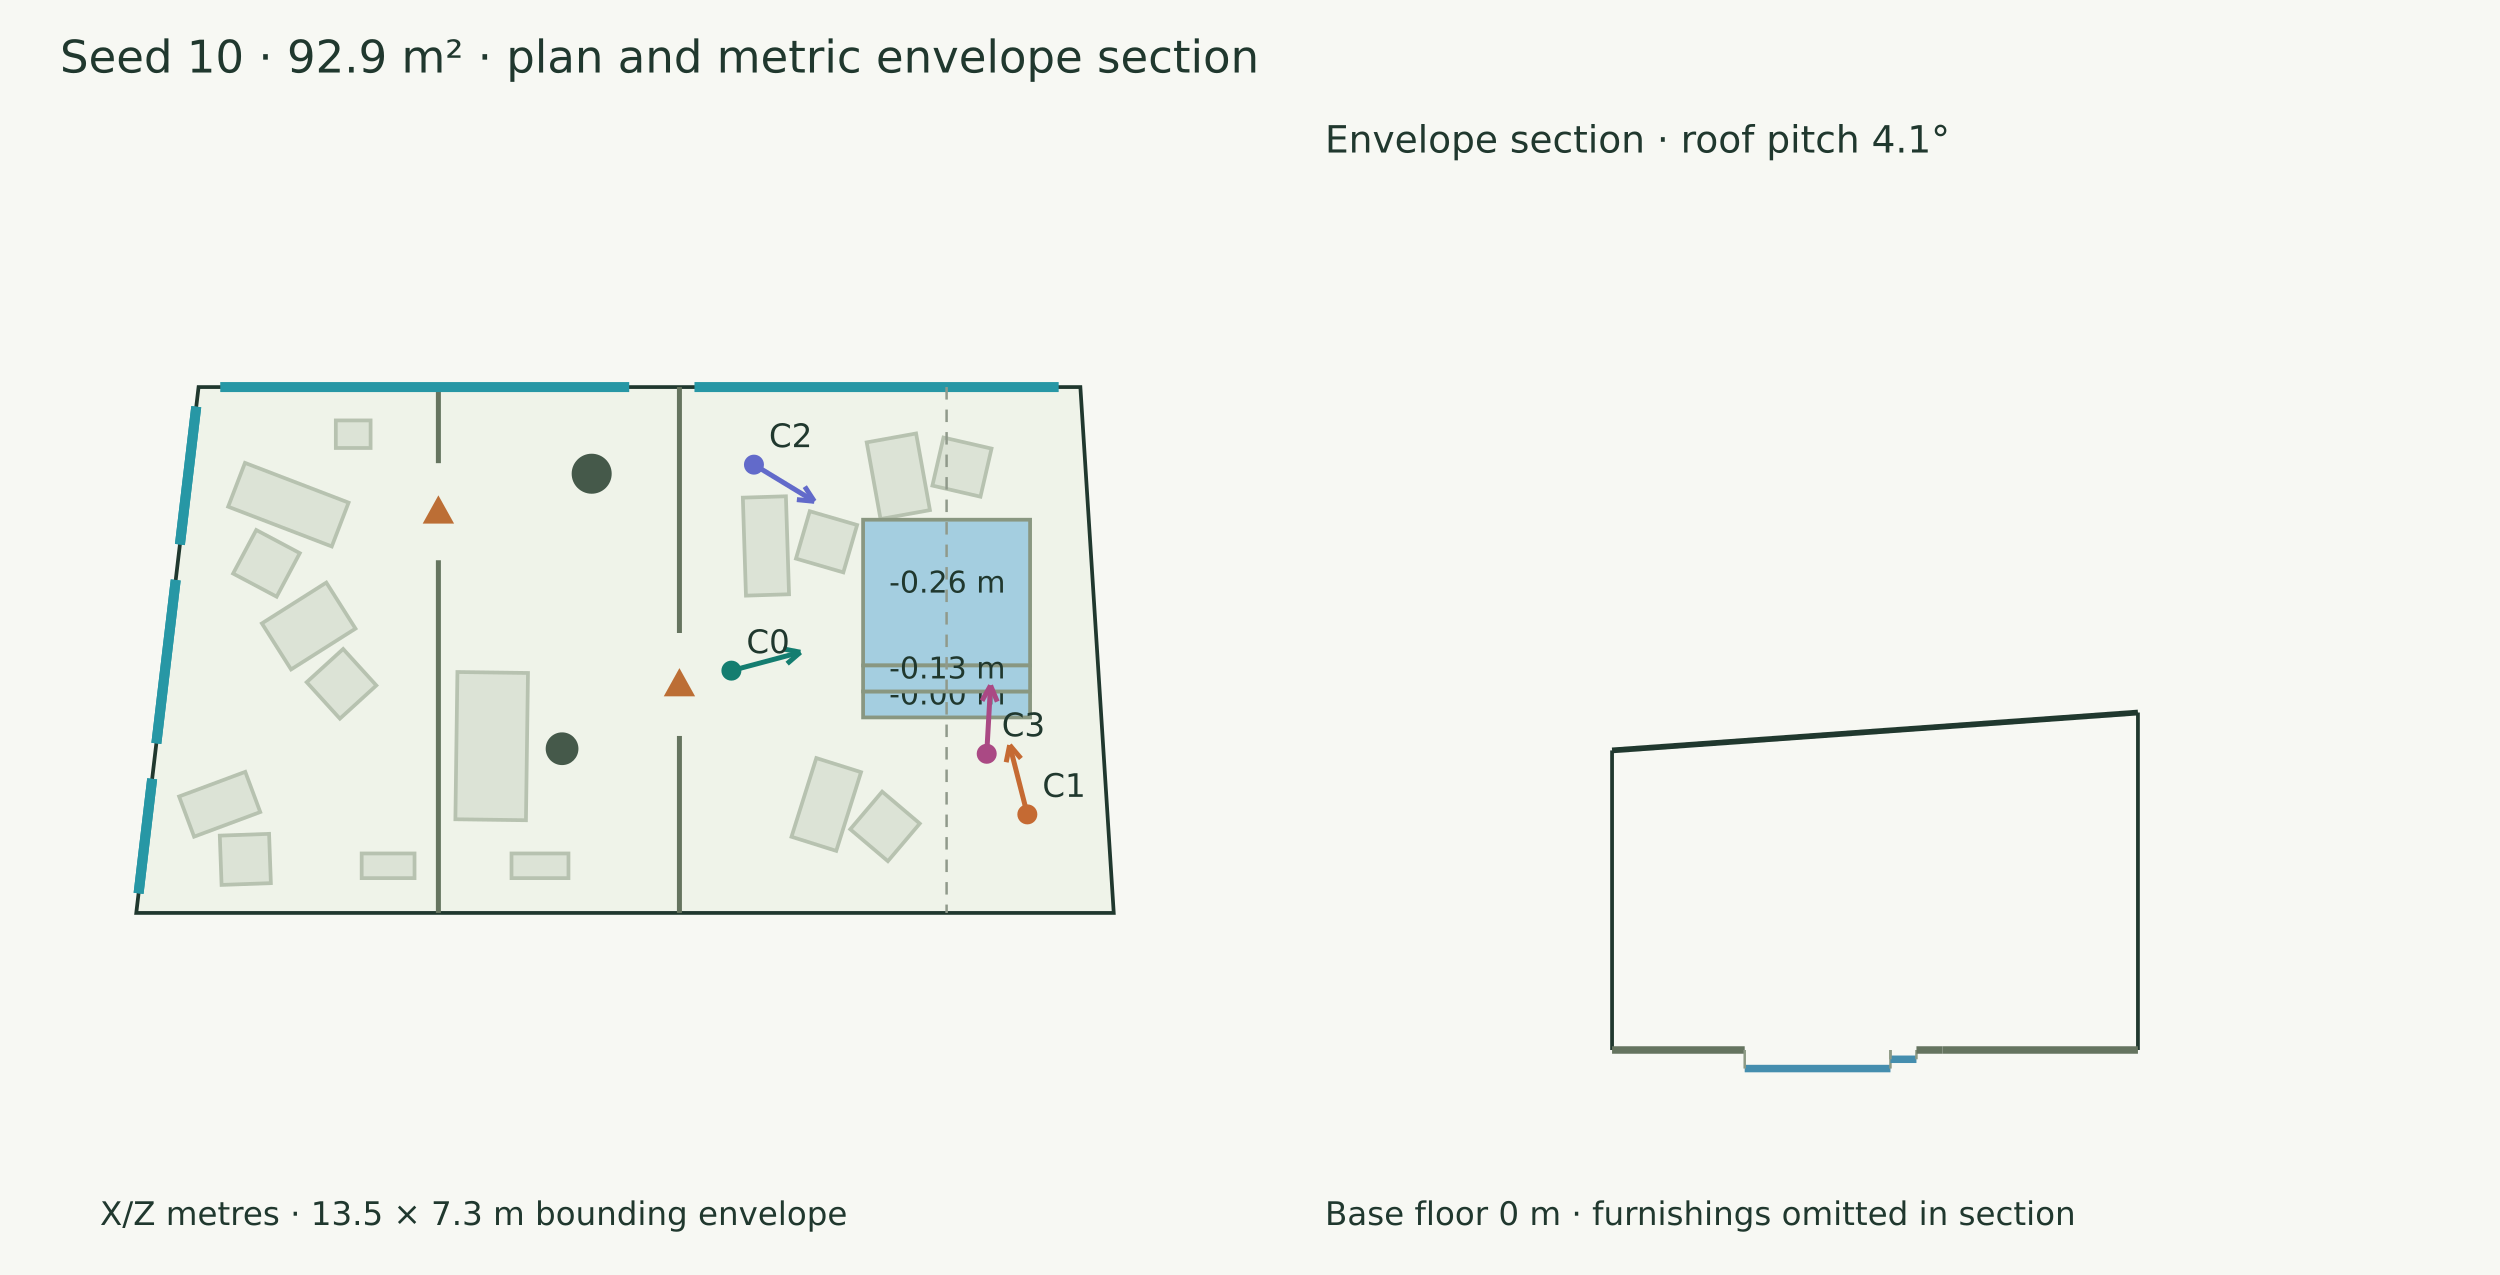
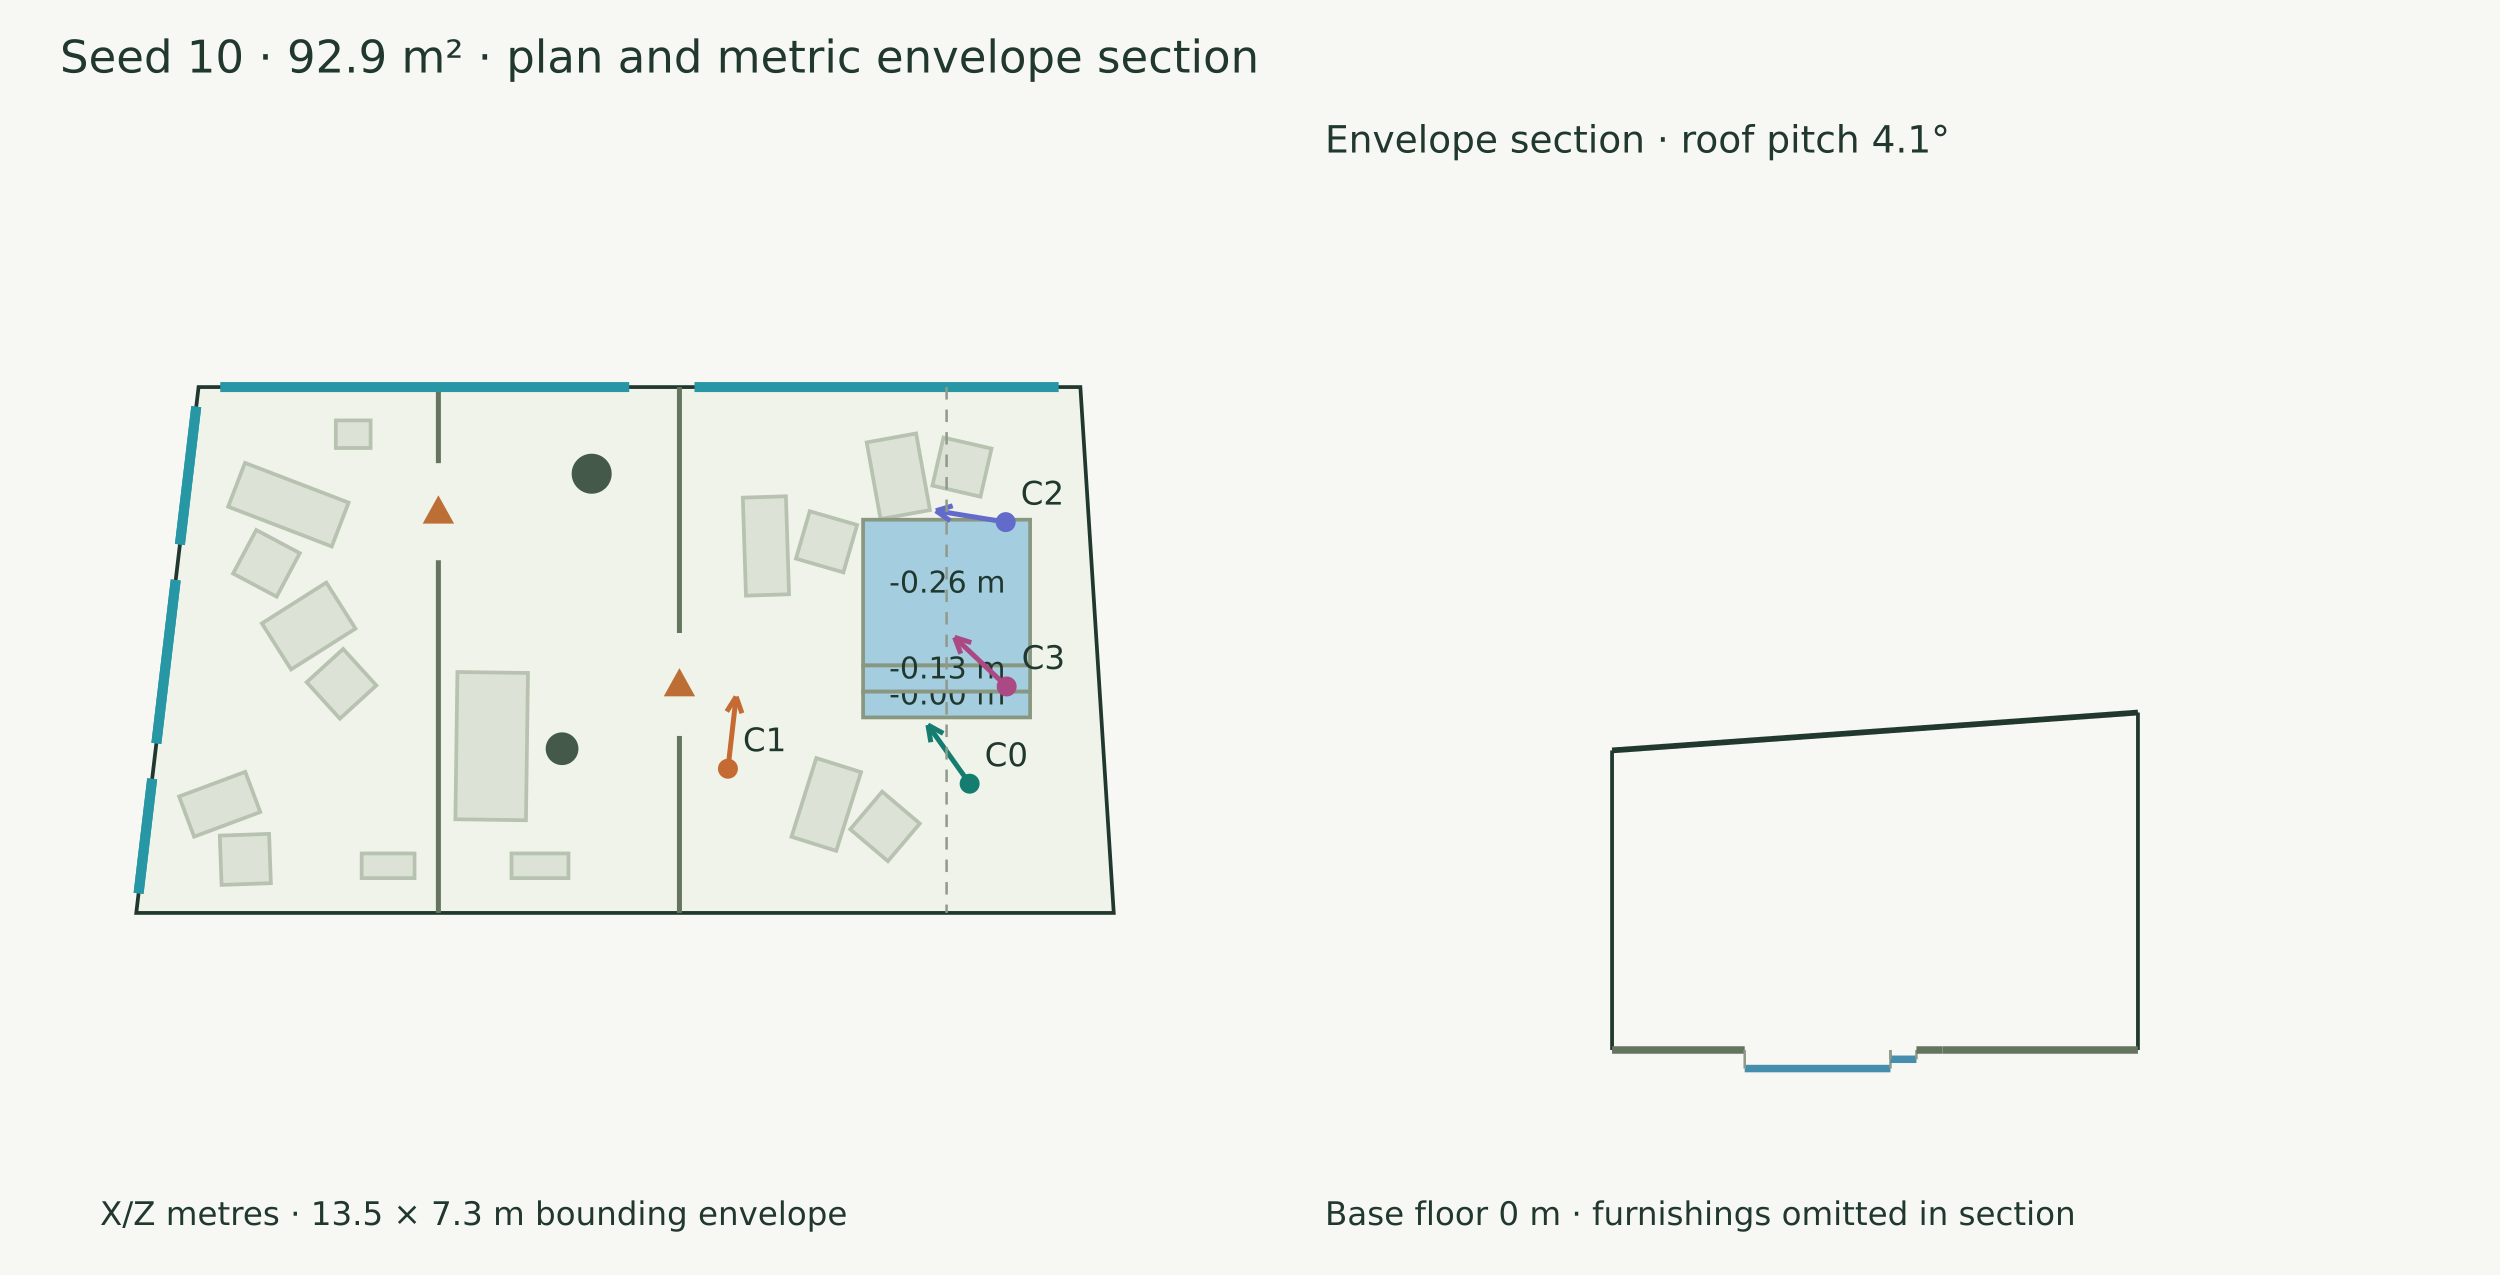
<svg xmlns="http://www.w3.org/2000/svg" width="1000" height="510" viewBox="0 0 1000 510">
  <rect width="100%" height="100%" fill="#f7f8f3" />
  <g font-family="DejaVu Sans" fill="#20382e">
    <text x="24.000" y="29.000" font-size="18">Seed 10 · 92.9 m² · plan and metric envelope section</text>
    <polygon points="79.430,154.825 432.144,154.825 445.494,365.175 54.506,365.175" fill="#eff3e9" stroke="#20382e" stroke-width="1.5" />
    <polygon points="104.756,249.355 130.523,233.027 142.190,251.439 116.423,267.767" fill="#dce3d6" stroke="#b7c2b0" stroke-width="1.5" />
    <polygon points="122.669,272.877 137.253,259.591 150.539,274.174 135.955,287.460" fill="#dce3d6" stroke="#b7c2b0" stroke-width="1.5" />
    <polygon points="71.644,318.583 98.109,308.732 104.095,324.814 77.630,334.665" fill="#dce3d6" stroke="#b7c2b0" stroke-width="1.5" />
    <polygon points="87.914,334.252 107.629,333.535 108.347,353.250 88.632,353.968" fill="#dce3d6" stroke="#b7c2b0" stroke-width="1.5" />
    <polygon points="97.987,185.153 139.430,201.058 132.704,218.584 91.261,202.680" fill="#dce3d6" stroke="#b7c2b0" stroke-width="1.5" />
    <polygon points="102.498,211.998 119.918,221.259 110.657,238.679 93.238,229.418" fill="#dce3d6" stroke="#b7c2b0" stroke-width="1.5" />
    <polygon points="165.813,351.250 144.671,351.250 144.671,341.386 165.813,341.386" fill="#dce3d6" stroke="#b7c2b0" stroke-width="1.5" />
    <polygon points="134.330,168.170 148.241,168.170 148.241,179.195 134.330,179.195" fill="#dce3d6" stroke="#b7c2b0" stroke-width="1.5" />
    <polygon points="298.385,238.257 297.134,199.063 314.363,198.513 315.614,237.707" fill="#dce3d6" stroke="#b7c2b0" stroke-width="1.5" />
    <polygon points="318.392,223.443 323.902,204.500 342.845,210.011 337.335,228.954" fill="#dce3d6" stroke="#b7c2b0" stroke-width="1.5" />
    <polygon points="316.600,334.710 326.524,303.230 344.414,308.870 334.490,340.350" fill="#dce3d6" stroke="#b7c2b0" stroke-width="1.5" />
    <polygon points="340.099,331.706 352.859,316.660 367.905,329.420 355.145,344.466" fill="#dce3d6" stroke="#b7c2b0" stroke-width="1.5" />
    <polygon points="352.213,207.605 346.681,176.951 366.438,173.385 371.970,204.039" fill="#dce3d6" stroke="#b7c2b0" stroke-width="1.5" />
    <polygon points="372.959,194.242 377.388,175.017 396.613,179.446 392.184,198.671" fill="#dce3d6" stroke="#b7c2b0" stroke-width="1.5" />
    <polygon points="355.776,251.720 362.058,219.041 382.433,222.958 376.150,255.637" fill="#dce3d6" stroke="#b7c2b0" stroke-width="1.5" />
    <polygon points="380.659,246.057 392.018,229.927 408.148,241.286 396.789,257.416" fill="#dce3d6" stroke="#b7c2b0" stroke-width="1.5" />
    <polygon points="182.152,327.703 182.965,268.800 211.189,269.190 210.376,328.092" fill="#dce3d6" stroke="#b7c2b0" stroke-width="1.5" />
    <polygon points="227.389,351.250 204.605,351.250 204.605,341.386 227.389,341.386" fill="#dce3d6" stroke="#b7c2b0" stroke-width="1.5" />
    <polygon points="345.236,207.885 412.038,207.885 412.038,266.184 345.236,266.184" fill="#a4cee0" stroke="#899781" stroke-width="1.5" />
    <text x="355.637" y="237.034" font-size="12">-0.26 m</text>
    <polygon points="345.236,276.577 412.038,276.577 412.038,286.971 345.236,286.971" fill="#a4cee0" stroke="#899781" stroke-width="1.5" />
    <text x="355.637" y="281.774" font-size="12">-0.00 m</text>
    <polygon points="345.236,266.184 412.038,266.184 412.038,276.577 345.236,276.577" fill="#a4cee0" stroke="#899781" stroke-width="1.5" />
    <text x="355.637" y="271.381" font-size="12">-0.13 m</text>
    <circle cx="236.67" cy="189.49" r="8.005" fill="#45594a" />
    <circle cx="224.826" cy="299.492" r="6.549" fill="#45594a" />
    <path d="M271.770,154.825 L271.770,253.199" stroke="#65745f" stroke-width="2" fill="none" />
    <path d="M271.770,294.382 L271.770,365.175" stroke="#65745f" stroke-width="2" fill="none" />
    <polygon points="271.770,268.791 266.770,277.791 276.770,277.791" fill="#bc6e35" stroke="#bc6e35" stroke-width="1.5" />
    <path d="M175.356,154.825 L175.356,185.264" stroke="#65745f" stroke-width="2" fill="none" />
    <path d="M175.356,224.099 L175.356,365.175" stroke="#65745f" stroke-width="2" fill="none" />
    <polygon points="175.356,199.681 170.356,208.681 180.356,208.681" fill="#bc6e35" stroke="#bc6e35" stroke-width="1.5" />
    <path d="M88.107,154.825 L251.680,154.825" stroke="#2797a5" stroke-width="4" fill="none" />
    <path d="M277.790,154.825 L423.467,154.825" stroke="#2797a5" stroke-width="4" fill="none" />
    <path d="M55.435,357.334 L60.863,311.526" stroke="#2797a5" stroke-width="4" fill="none" />
    <path d="M55.435,357.334 L60.863,311.526" stroke="#2797a5" stroke-width="4" fill="none" />
    <path d="M62.543,297.349 L70.287,231.988" stroke="#2797a5" stroke-width="4" fill="none" />
    <path d="M62.543,297.349 L70.287,231.988" stroke="#2797a5" stroke-width="4" fill="none" />
    <path d="M71.967,217.811 L78.501,162.666" stroke="#2797a5" stroke-width="4" fill="none" />
    <path d="M71.967,217.811 L78.501,162.666" stroke="#2797a5" stroke-width="4" fill="none" />
-     <path d="M292.560,268.257 L320.159,260.893" stroke="#147d70" stroke-width="2" fill="none" />
-     <path d="M320.159,260.893 L314.854,265.460" stroke="#147d70" stroke-width="2" fill="none" />
-     <path d="M320.159,260.893 L313.284,259.576" stroke="#147d70" stroke-width="2" fill="none" />
-     <circle cx="292.56" cy="268.257" r="4" fill="#147d70" />
-     <text x="298.560" y="261.257" font-size="13">C0</text>
-     <path d="M410.935,325.755 L403.862,298.033" stroke="#c56a33" stroke-width="2" fill="none" />
-     <path d="M403.862,298.033 L408.371,303.387" stroke="#c56a33" stroke-width="2" fill="none" />
-     <path d="M403.862,298.033 L402.470,304.893" stroke="#c56a33" stroke-width="2" fill="none" />
-     <circle cx="410.935" cy="325.755" r="4" fill="#c56a33" />
-     <text x="416.935" y="318.755" font-size="13">C1</text>
-     <path d="M301.582,185.861 L325.716,200.518" stroke="#626aca" stroke-width="2" fill="none" />
-     <path d="M325.716,200.518 L318.748,199.848" stroke="#626aca" stroke-width="2" fill="none" />
-     <path d="M325.716,200.518 L321.909,194.643" stroke="#626aca" stroke-width="2" fill="none" />
-     <circle cx="301.582" cy="185.861" r="4" fill="#626aca" />
-     <text x="307.582" y="178.861" font-size="13">C2</text>
-     <path d="M394.686,301.511 L396.221,274.181" stroke="#aa4984" stroke-width="2" fill="none" />
-     <path d="M396.221,274.181 L398.907,280.645" stroke="#aa4984" stroke-width="2" fill="none" />
-     <path d="M396.221,274.181 L392.827,280.304" stroke="#aa4984" stroke-width="2" fill="none" />
-     <circle cx="394.686" cy="301.511" r="4" fill="#aa4984" />
-     <text x="400.686" y="294.511" font-size="13">C3</text>
+     <path d="M387.856,313.482 L371.168,289.996" stroke="#147d70" stroke-width="2" fill="none" />
+     <path d="M371.168,289.996 L377.301,293.370" stroke="#147d70" stroke-width="2" fill="none" />
+     <path d="M371.168,289.996 L372.337,296.897" stroke="#147d70" stroke-width="2" fill="none" />
+     <circle cx="387.856" cy="313.482" r="4" fill="#147d70" />
+     <text x="393.856" y="306.482" font-size="13">C0</text>
+     <path d="M291.173,307.491 L294.454,278.685" stroke="#c56a33" stroke-width="2" fill="none" />
+     <path d="M294.454,278.685 L296.766,285.292" stroke="#c56a33" stroke-width="2" fill="none" />
+     <path d="M294.454,278.685 L290.716,284.603" stroke="#c56a33" stroke-width="2" fill="none" />
+     <circle cx="291.173" cy="307.491" r="4" fill="#c56a33" />
+     <text x="297.173" y="300.491" font-size="13">C1</text>
+     <path d="M402.283,208.847 L374.362,204.305" stroke="#626aca" stroke-width="2" fill="none" />
+     <path d="M374.362,204.305 L381.072,202.312" stroke="#626aca" stroke-width="2" fill="none" />
+     <path d="M374.362,204.305 L380.095,208.322" stroke="#626aca" stroke-width="2" fill="none" />
+     <circle cx="402.283" cy="208.847" r="4" fill="#626aca" />
+     <text x="408.283" y="201.847" font-size="13">C2</text>
+     <path d="M402.659,274.585 L381.829,254.937" stroke="#aa4984" stroke-width="2" fill="none" />
+     <path d="M381.829,254.937 L388.503,257.047" stroke="#aa4984" stroke-width="2" fill="none" />
+     <path d="M381.829,254.937 L384.325,261.477" stroke="#aa4984" stroke-width="2" fill="none" />
+     <circle cx="402.659" cy="274.585" r="4" fill="#aa4984" />
+     <text x="408.659" y="267.585" font-size="13">C3</text>
    <text x="40.000" y="490.000" font-size="13">X/Z metres · 13.5 × 7.3 m bounding envelope</text>
    <path d="M378.637,154.825 L378.637,365.175" stroke="#909a8b" stroke-width="1" stroke-dasharray="5 4" fill="none" />
    <path d="M644.825,300.163 L855.175,285.008" stroke="#20382e" stroke-width="2.3" fill="none" />
    <path d="M644.825,420.000 L644.825,300.163" stroke="#20382e" stroke-width="1.5" fill="none" />
    <path d="M855.175,420.000 L855.175,285.008" stroke="#20382e" stroke-width="1.5" fill="none" />
    <path d="M644.825,420.000 L697.885,420.000" stroke="#65745f" stroke-width="3" fill="none" />
    <path d="M644.825,420.000 L644.825,420.000" stroke="#8d9a85" stroke-width="1" fill="none" />
    <path d="M697.885,420.000 L697.885,420.000" stroke="#8d9a85" stroke-width="1" fill="none" />
    <path d="M697.885,427.422 L756.184,427.422" stroke="#458eae" stroke-width="3" fill="none" />
    <path d="M697.885,420.000 L697.885,427.422" stroke="#8d9a85" stroke-width="1" fill="none" />
    <path d="M756.184,420.000 L756.184,427.422" stroke="#8d9a85" stroke-width="1" fill="none" />
    <path d="M756.184,423.711 L766.577,423.711" stroke="#458eae" stroke-width="3" fill="none" />
    <path d="M756.184,420.000 L756.184,423.711" stroke="#8d9a85" stroke-width="1" fill="none" />
    <path d="M766.577,420.000 L766.577,423.711" stroke="#8d9a85" stroke-width="1" fill="none" />
    <path d="M766.577,420.000 L776.971,420.000" stroke="#65745f" stroke-width="3" fill="none" />
    <path d="M766.577,420.000 L766.577,420.000" stroke="#8d9a85" stroke-width="1" fill="none" />
    <path d="M776.971,420.000 L776.971,420.000" stroke="#8d9a85" stroke-width="1" fill="none" />
    <path d="M776.971,420.000 L855.175,420.000" stroke="#65745f" stroke-width="3" fill="none" />
    <path d="M776.971,420.000 L776.971,420.000" stroke="#8d9a85" stroke-width="1" fill="none" />
    <path d="M855.175,420.000 L855.175,420.000" stroke="#8d9a85" stroke-width="1" fill="none" />
    <text x="530.000" y="61.000" font-size="15">Envelope section · roof pitch 4.1°</text>
    <text x="530.000" y="490.000" font-size="13">Base floor 0 m · furnishings omitted in section</text>
  </g>
</svg>
